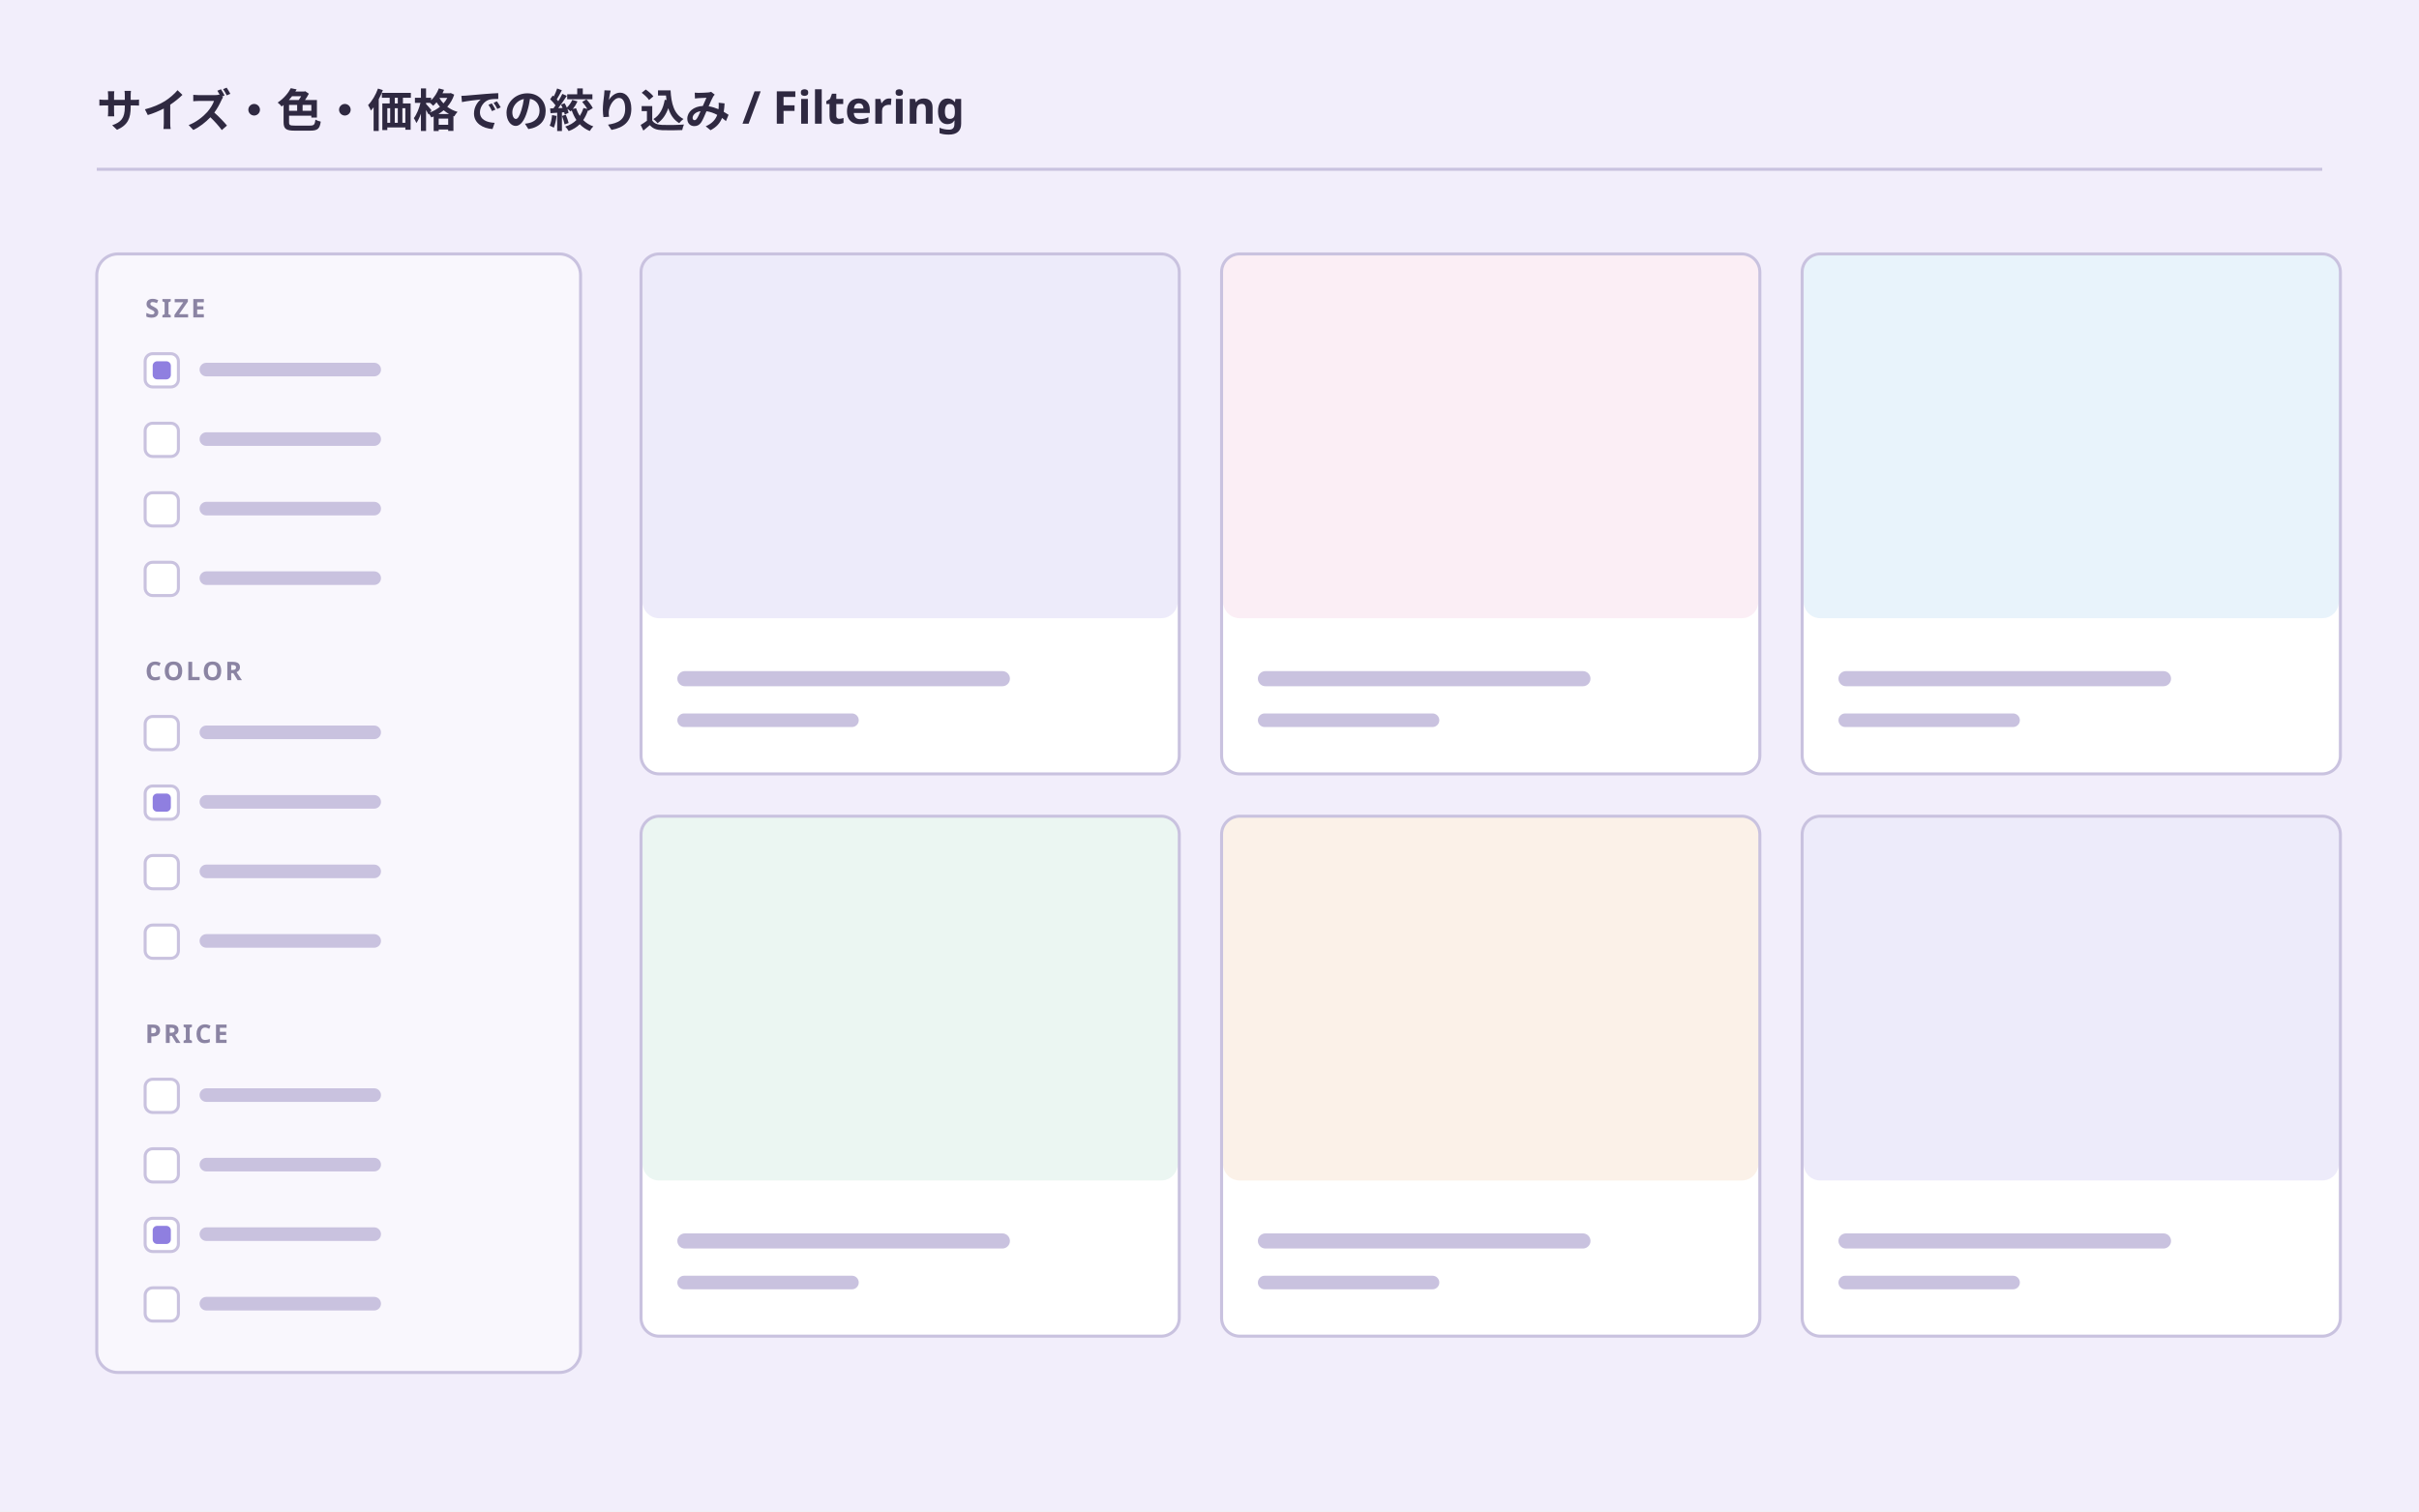
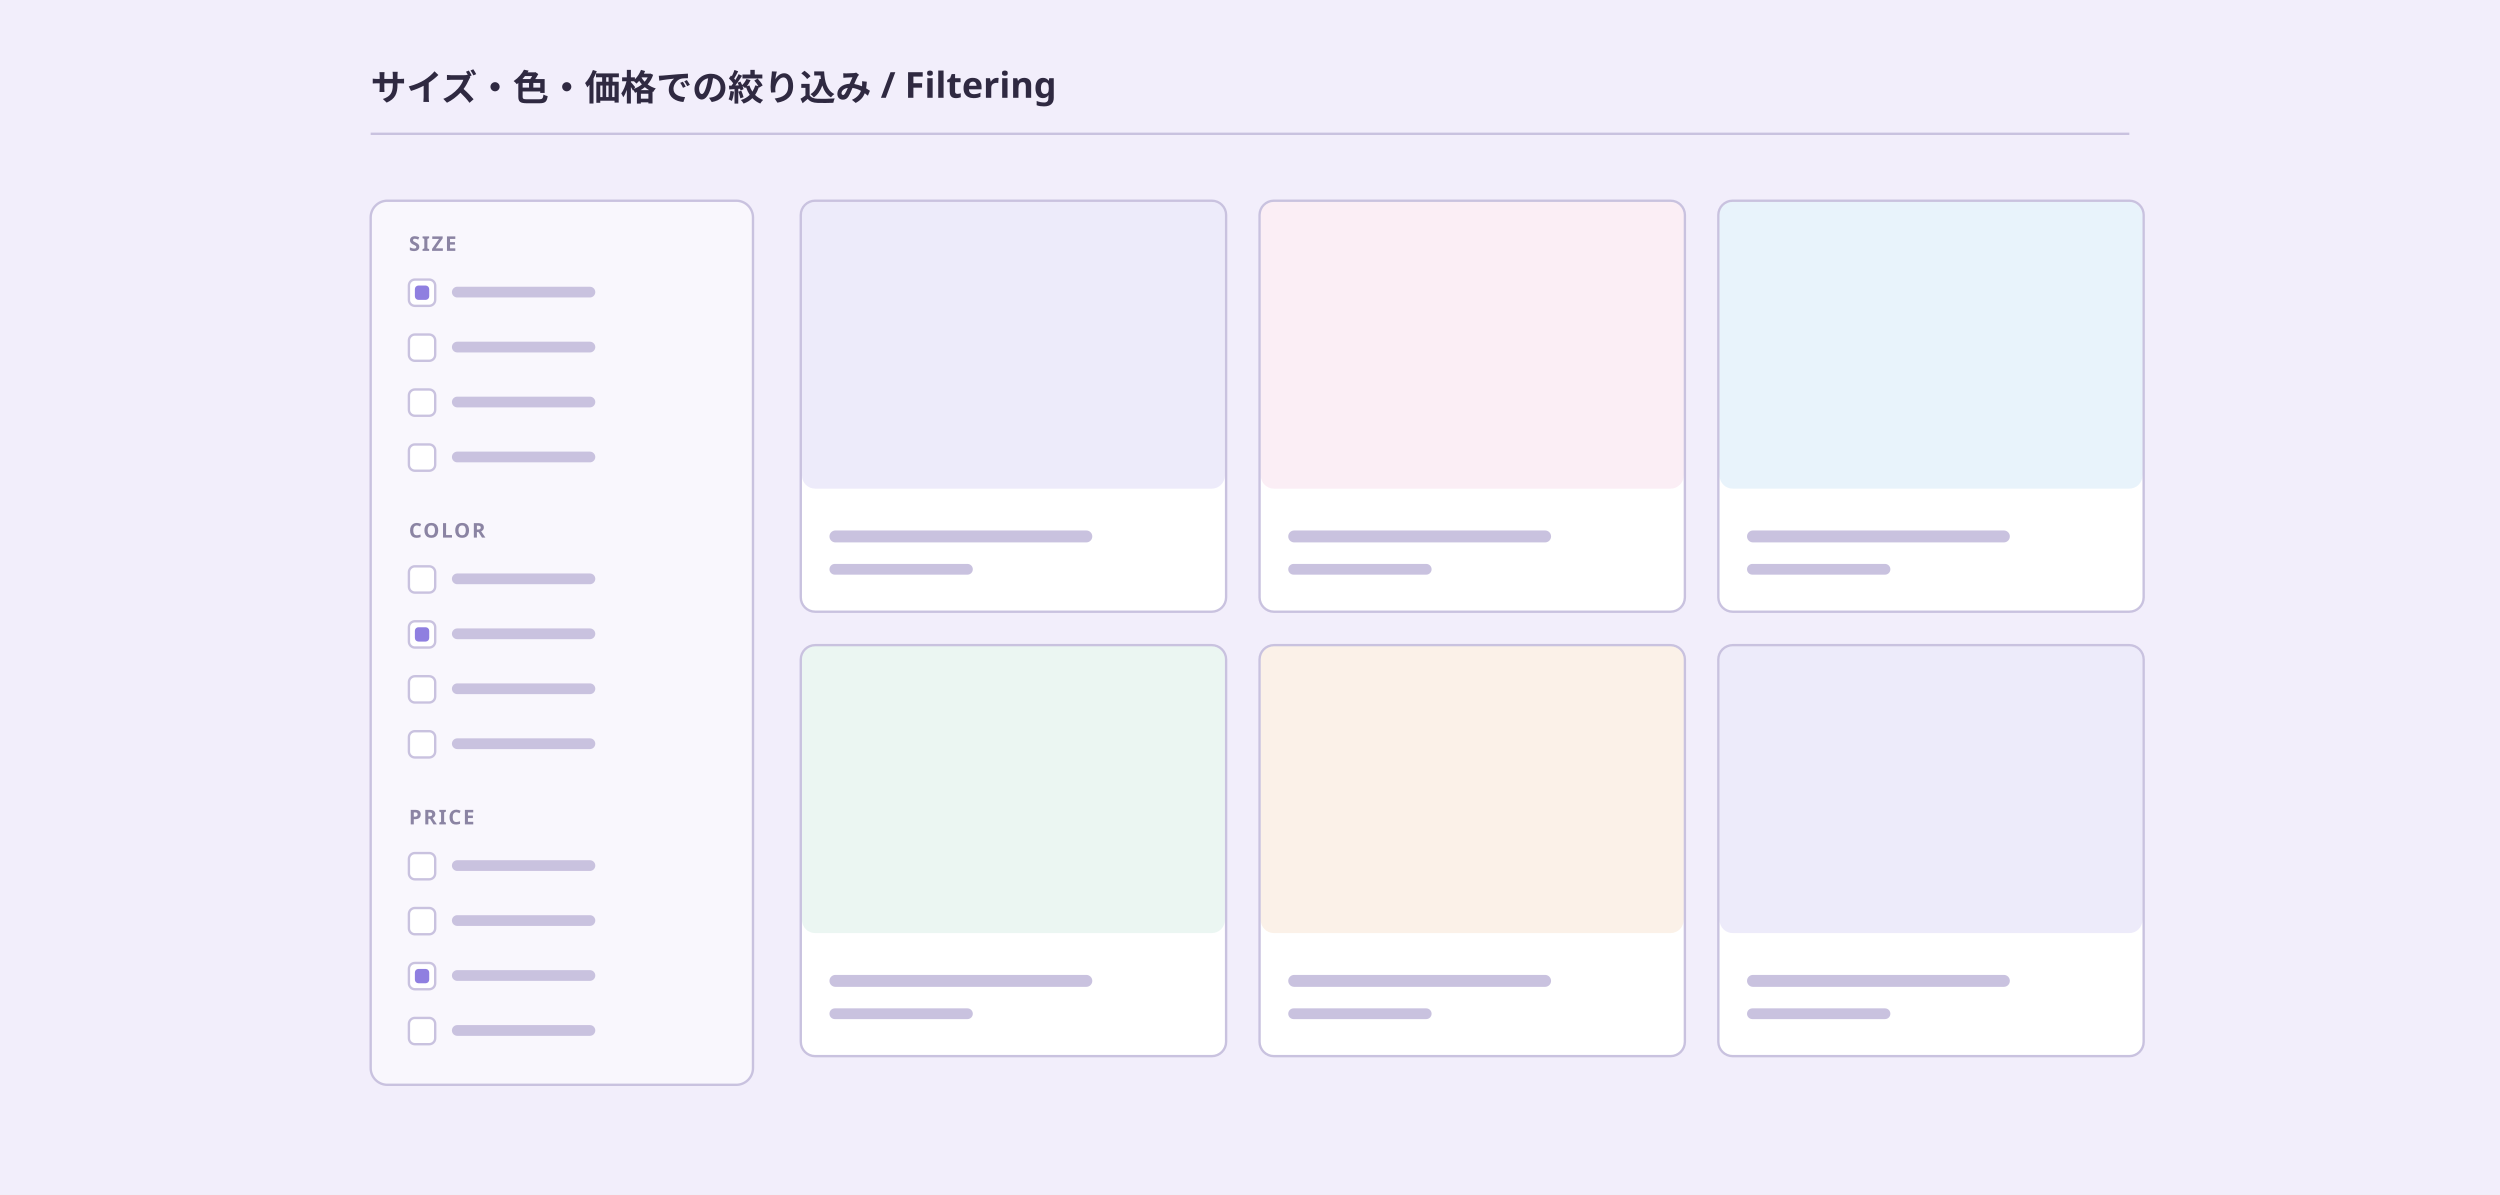
- <svg xmlns="http://www.w3.org/2000/svg" viewBox="0 0 1600 1000" width="1600" height="1000" role="img" aria-label="サイズ・色・価格での絞り込み / Filtering">
+ <svg xmlns="http://www.w3.org/2000/svg" viewBox="0 0 1900 908" width="1900" height="908" role="img" aria-label="サイズ・色・価格での絞り込み / Filtering">
  <defs>
    <marker id="tip" viewBox="0 0 10 10" refX="9" refY="5" markerWidth="7" markerHeight="7" orient="auto">
      <path d="M0 0 L10 5 L0 10 z" fill="#8b84a3" />
    </marker>
  </defs>
-   <rect width="1600" height="1000" fill="#f2eefb" />
-   <text x="64" y="84" fill="#2f2941" font-family="'Segoe UI',system-ui,sans-serif" font-size="30" font-weight="600" text-anchor="start" letter-spacing="0">サイズ・色・価格での絞り込み / Filtering</text>
-   <line x1="64" y1="112" x2="1536" y2="112" stroke="#c9c2df" stroke-width="2" />
-   <rect x="64" y="168" width="320" height="740" rx="14" fill="rgba(255,255,255,.55)" stroke="#c9c2df" stroke-width="2" />
-   <text x="96" y="210" fill="#8b84a3" font-family="'Segoe UI',system-ui,sans-serif" font-size="17" font-weight="600" text-anchor="start" letter-spacing="1.5">SIZE</text>
-   <rect x="96" y="234" width="22" height="22" rx="5" fill="#ffffff" stroke="#c9c2df" stroke-width="2" />
-   <rect x="101" y="239" width="12" height="12" rx="3" fill="#8f7fe0" />
-   <rect x="132" y="240" width="120" height="9" rx="4.5" fill="#c9c2df" />
-   <rect x="96" y="280" width="22" height="22" rx="5" fill="#ffffff" stroke="#c9c2df" stroke-width="2" />
-   <rect x="132" y="286" width="120" height="9" rx="4.5" fill="#c9c2df" />
-   <rect x="96" y="326" width="22" height="22" rx="5" fill="#ffffff" stroke="#c9c2df" stroke-width="2" />
-   <rect x="132" y="332" width="120" height="9" rx="4.5" fill="#c9c2df" />
-   <rect x="96" y="372" width="22" height="22" rx="5" fill="#ffffff" stroke="#c9c2df" stroke-width="2" />
-   <rect x="132" y="378" width="120" height="9" rx="4.5" fill="#c9c2df" />
-   <text x="96" y="450" fill="#8b84a3" font-family="'Segoe UI',system-ui,sans-serif" font-size="17" font-weight="600" text-anchor="start" letter-spacing="1.5">COLOR</text>
-   <rect x="96" y="474" width="22" height="22" rx="5" fill="#ffffff" stroke="#c9c2df" stroke-width="2" />
-   <rect x="132" y="480" width="120" height="9" rx="4.5" fill="#c9c2df" />
-   <rect x="96" y="520" width="22" height="22" rx="5" fill="#ffffff" stroke="#c9c2df" stroke-width="2" />
-   <rect x="101" y="525" width="12" height="12" rx="3" fill="#8f7fe0" />
-   <rect x="132" y="526" width="120" height="9" rx="4.5" fill="#c9c2df" />
-   <rect x="96" y="566" width="22" height="22" rx="5" fill="#ffffff" stroke="#c9c2df" stroke-width="2" />
-   <rect x="132" y="572" width="120" height="9" rx="4.5" fill="#c9c2df" />
-   <rect x="96" y="612" width="22" height="22" rx="5" fill="#ffffff" stroke="#c9c2df" stroke-width="2" />
-   <rect x="132" y="618" width="120" height="9" rx="4.5" fill="#c9c2df" />
-   <text x="96" y="690" fill="#8b84a3" font-family="'Segoe UI',system-ui,sans-serif" font-size="17" font-weight="600" text-anchor="start" letter-spacing="1.5">PRICE</text>
-   <rect x="96" y="714" width="22" height="22" rx="5" fill="#ffffff" stroke="#c9c2df" stroke-width="2" />
-   <rect x="132" y="720" width="120" height="9" rx="4.5" fill="#c9c2df" />
-   <rect x="96" y="760" width="22" height="22" rx="5" fill="#ffffff" stroke="#c9c2df" stroke-width="2" />
-   <rect x="132" y="766" width="120" height="9" rx="4.5" fill="#c9c2df" />
-   <rect x="96" y="806" width="22" height="22" rx="5" fill="#ffffff" stroke="#c9c2df" stroke-width="2" />
-   <rect x="101" y="811" width="12" height="12" rx="3" fill="#8f7fe0" />
-   <rect x="132" y="812" width="120" height="9" rx="4.5" fill="#c9c2df" />
-   <rect x="96" y="852" width="22" height="22" rx="5" fill="#ffffff" stroke="#c9c2df" stroke-width="2" />
-   <rect x="132" y="858" width="120" height="9" rx="4.5" fill="#c9c2df" />
-   <rect x="424" y="168" width="356" height="344" rx="12" fill="#ffffff" stroke="#c9c2df" stroke-width="2" />
-   <rect x="425" y="169" width="354" height="240" rx="11" fill="#8f7fe0" opacity="0.16" />
-   <rect x="448" y="444" width="220" height="10" rx="5" fill="#c9c2df" />
-   <rect x="448" y="472" width="120" height="9" rx="4.5" fill="#c9c2df" />
-   <rect x="808" y="168" width="356" height="344" rx="12" fill="#ffffff" stroke="#c9c2df" stroke-width="2" />
-   <rect x="809" y="169" width="354" height="240" rx="11" fill="#e492bf" opacity="0.16" />
-   <rect x="832" y="444" width="220" height="10" rx="5" fill="#c9c2df" />
-   <rect x="832" y="472" width="120" height="9" rx="4.5" fill="#c9c2df" />
-   <rect x="1192" y="168" width="356" height="344" rx="12" fill="#ffffff" stroke="#c9c2df" stroke-width="2" />
-   <rect x="1193" y="169" width="354" height="240" rx="11" fill="#6fb3e4" opacity="0.16" />
-   <rect x="1216" y="444" width="220" height="10" rx="5" fill="#c9c2df" />
-   <rect x="1216" y="472" width="120" height="9" rx="4.5" fill="#c9c2df" />
-   <rect x="424" y="540" width="356" height="344" rx="12" fill="#ffffff" stroke="#c9c2df" stroke-width="2" />
-   <rect x="425" y="541" width="354" height="240" rx="11" fill="#7dc7ae" opacity="0.16" />
-   <rect x="448" y="816" width="220" height="10" rx="5" fill="#c9c2df" />
-   <rect x="448" y="844" width="120" height="9" rx="4.5" fill="#c9c2df" />
-   <rect x="808" y="540" width="356" height="344" rx="12" fill="#ffffff" stroke="#c9c2df" stroke-width="2" />
-   <rect x="809" y="541" width="354" height="240" rx="11" fill="#e5a86a" opacity="0.16" />
-   <rect x="832" y="816" width="220" height="10" rx="5" fill="#c9c2df" />
-   <rect x="832" y="844" width="120" height="9" rx="4.5" fill="#c9c2df" />
-   <rect x="1192" y="540" width="356" height="344" rx="12" fill="#ffffff" stroke="#c9c2df" stroke-width="2" />
-   <rect x="1193" y="541" width="354" height="240" rx="11" fill="#8f7fe0" opacity="0.16" />
-   <rect x="1216" y="816" width="220" height="10" rx="5" fill="#c9c2df" />
-   <rect x="1216" y="844" width="120" height="9" rx="4.5" fill="#c9c2df" />
+   <rect width="1900" height="908" fill="#f2eefb" />
+   <g transform="translate(223.60 0) scale(0.908)">
+     <text x="64" y="84" fill="#2f2941" font-family="'Segoe UI',system-ui,sans-serif" font-size="30" font-weight="600" text-anchor="start" letter-spacing="0">サイズ・色・価格での絞り込み / Filtering</text>
+     <line x1="64" y1="112" x2="1536" y2="112" stroke="#c9c2df" stroke-width="2" />
+     <rect x="64" y="168" width="320" height="740" rx="14" fill="rgba(255,255,255,.55)" stroke="#c9c2df" stroke-width="2" />
+     <text x="96" y="210" fill="#8b84a3" font-family="'Segoe UI',system-ui,sans-serif" font-size="17" font-weight="600" text-anchor="start" letter-spacing="1.5">SIZE</text>
+     <rect x="96" y="234" width="22" height="22" rx="5" fill="#ffffff" stroke="#c9c2df" stroke-width="2" />
+     <rect x="101" y="239" width="12" height="12" rx="3" fill="#8f7fe0" />
+     <rect x="132" y="240" width="120" height="9" rx="4.5" fill="#c9c2df" />
+     <rect x="96" y="280" width="22" height="22" rx="5" fill="#ffffff" stroke="#c9c2df" stroke-width="2" />
+     <rect x="132" y="286" width="120" height="9" rx="4.5" fill="#c9c2df" />
+     <rect x="96" y="326" width="22" height="22" rx="5" fill="#ffffff" stroke="#c9c2df" stroke-width="2" />
+     <rect x="132" y="332" width="120" height="9" rx="4.5" fill="#c9c2df" />
+     <rect x="96" y="372" width="22" height="22" rx="5" fill="#ffffff" stroke="#c9c2df" stroke-width="2" />
+     <rect x="132" y="378" width="120" height="9" rx="4.5" fill="#c9c2df" />
+     <text x="96" y="450" fill="#8b84a3" font-family="'Segoe UI',system-ui,sans-serif" font-size="17" font-weight="600" text-anchor="start" letter-spacing="1.5">COLOR</text>
+     <rect x="96" y="474" width="22" height="22" rx="5" fill="#ffffff" stroke="#c9c2df" stroke-width="2" />
+     <rect x="132" y="480" width="120" height="9" rx="4.5" fill="#c9c2df" />
+     <rect x="96" y="520" width="22" height="22" rx="5" fill="#ffffff" stroke="#c9c2df" stroke-width="2" />
+     <rect x="101" y="525" width="12" height="12" rx="3" fill="#8f7fe0" />
+     <rect x="132" y="526" width="120" height="9" rx="4.5" fill="#c9c2df" />
+     <rect x="96" y="566" width="22" height="22" rx="5" fill="#ffffff" stroke="#c9c2df" stroke-width="2" />
+     <rect x="132" y="572" width="120" height="9" rx="4.5" fill="#c9c2df" />
+     <rect x="96" y="612" width="22" height="22" rx="5" fill="#ffffff" stroke="#c9c2df" stroke-width="2" />
+     <rect x="132" y="618" width="120" height="9" rx="4.5" fill="#c9c2df" />
+     <text x="96" y="690" fill="#8b84a3" font-family="'Segoe UI',system-ui,sans-serif" font-size="17" font-weight="600" text-anchor="start" letter-spacing="1.5">PRICE</text>
+     <rect x="96" y="714" width="22" height="22" rx="5" fill="#ffffff" stroke="#c9c2df" stroke-width="2" />
+     <rect x="132" y="720" width="120" height="9" rx="4.5" fill="#c9c2df" />
+     <rect x="96" y="760" width="22" height="22" rx="5" fill="#ffffff" stroke="#c9c2df" stroke-width="2" />
+     <rect x="132" y="766" width="120" height="9" rx="4.5" fill="#c9c2df" />
+     <rect x="96" y="806" width="22" height="22" rx="5" fill="#ffffff" stroke="#c9c2df" stroke-width="2" />
+     <rect x="101" y="811" width="12" height="12" rx="3" fill="#8f7fe0" />
+     <rect x="132" y="812" width="120" height="9" rx="4.5" fill="#c9c2df" />
+     <rect x="96" y="852" width="22" height="22" rx="5" fill="#ffffff" stroke="#c9c2df" stroke-width="2" />
+     <rect x="132" y="858" width="120" height="9" rx="4.5" fill="#c9c2df" />
+     <rect x="424" y="168" width="356" height="344" rx="12" fill="#ffffff" stroke="#c9c2df" stroke-width="2" />
+     <rect x="425" y="169" width="354" height="240" rx="11" fill="#8f7fe0" opacity="0.16" />
+     <rect x="448" y="444" width="220" height="10" rx="5" fill="#c9c2df" />
+     <rect x="448" y="472" width="120" height="9" rx="4.5" fill="#c9c2df" />
+     <rect x="808" y="168" width="356" height="344" rx="12" fill="#ffffff" stroke="#c9c2df" stroke-width="2" />
+     <rect x="809" y="169" width="354" height="240" rx="11" fill="#e492bf" opacity="0.16" />
+     <rect x="832" y="444" width="220" height="10" rx="5" fill="#c9c2df" />
+     <rect x="832" y="472" width="120" height="9" rx="4.5" fill="#c9c2df" />
+     <rect x="1192" y="168" width="356" height="344" rx="12" fill="#ffffff" stroke="#c9c2df" stroke-width="2" />
+     <rect x="1193" y="169" width="354" height="240" rx="11" fill="#6fb3e4" opacity="0.16" />
+     <rect x="1216" y="444" width="220" height="10" rx="5" fill="#c9c2df" />
+     <rect x="1216" y="472" width="120" height="9" rx="4.5" fill="#c9c2df" />
+     <rect x="424" y="540" width="356" height="344" rx="12" fill="#ffffff" stroke="#c9c2df" stroke-width="2" />
+     <rect x="425" y="541" width="354" height="240" rx="11" fill="#7dc7ae" opacity="0.16" />
+     <rect x="448" y="816" width="220" height="10" rx="5" fill="#c9c2df" />
+     <rect x="448" y="844" width="120" height="9" rx="4.5" fill="#c9c2df" />
+     <rect x="808" y="540" width="356" height="344" rx="12" fill="#ffffff" stroke="#c9c2df" stroke-width="2" />
+     <rect x="809" y="541" width="354" height="240" rx="11" fill="#e5a86a" opacity="0.16" />
+     <rect x="832" y="816" width="220" height="10" rx="5" fill="#c9c2df" />
+     <rect x="832" y="844" width="120" height="9" rx="4.5" fill="#c9c2df" />
+     <rect x="1192" y="540" width="356" height="344" rx="12" fill="#ffffff" stroke="#c9c2df" stroke-width="2" />
+     <rect x="1193" y="541" width="354" height="240" rx="11" fill="#8f7fe0" opacity="0.16" />
+     <rect x="1216" y="816" width="220" height="10" rx="5" fill="#c9c2df" />
+     <rect x="1216" y="844" width="120" height="9" rx="4.5" fill="#c9c2df" />
+   </g>
</svg>
